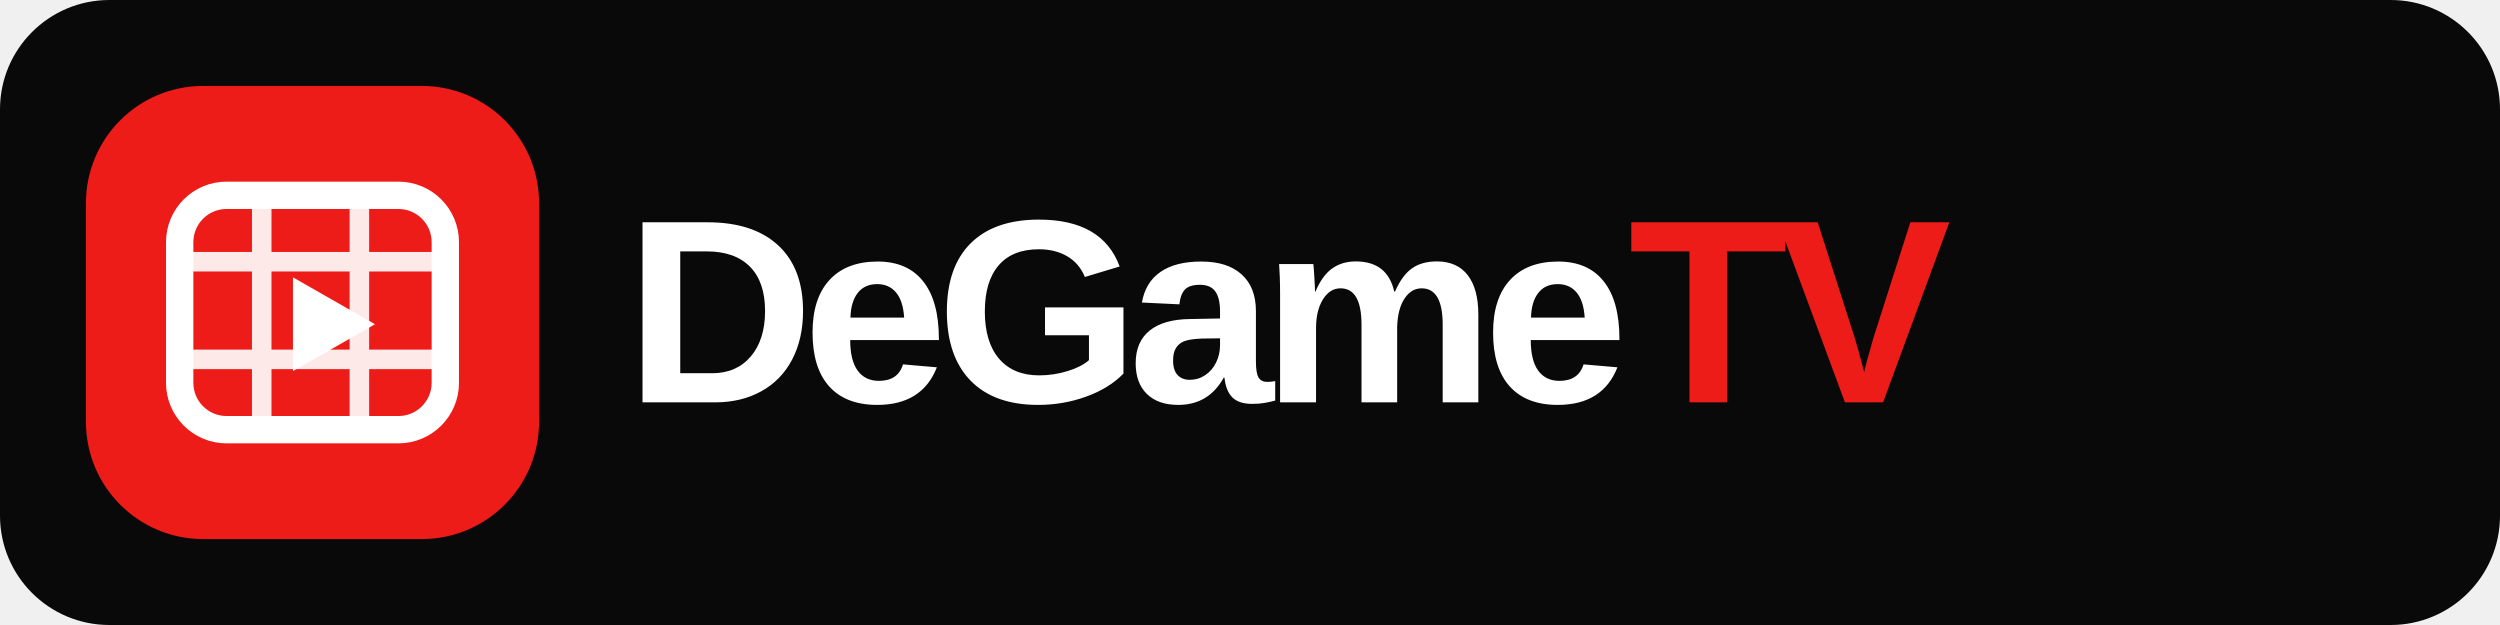
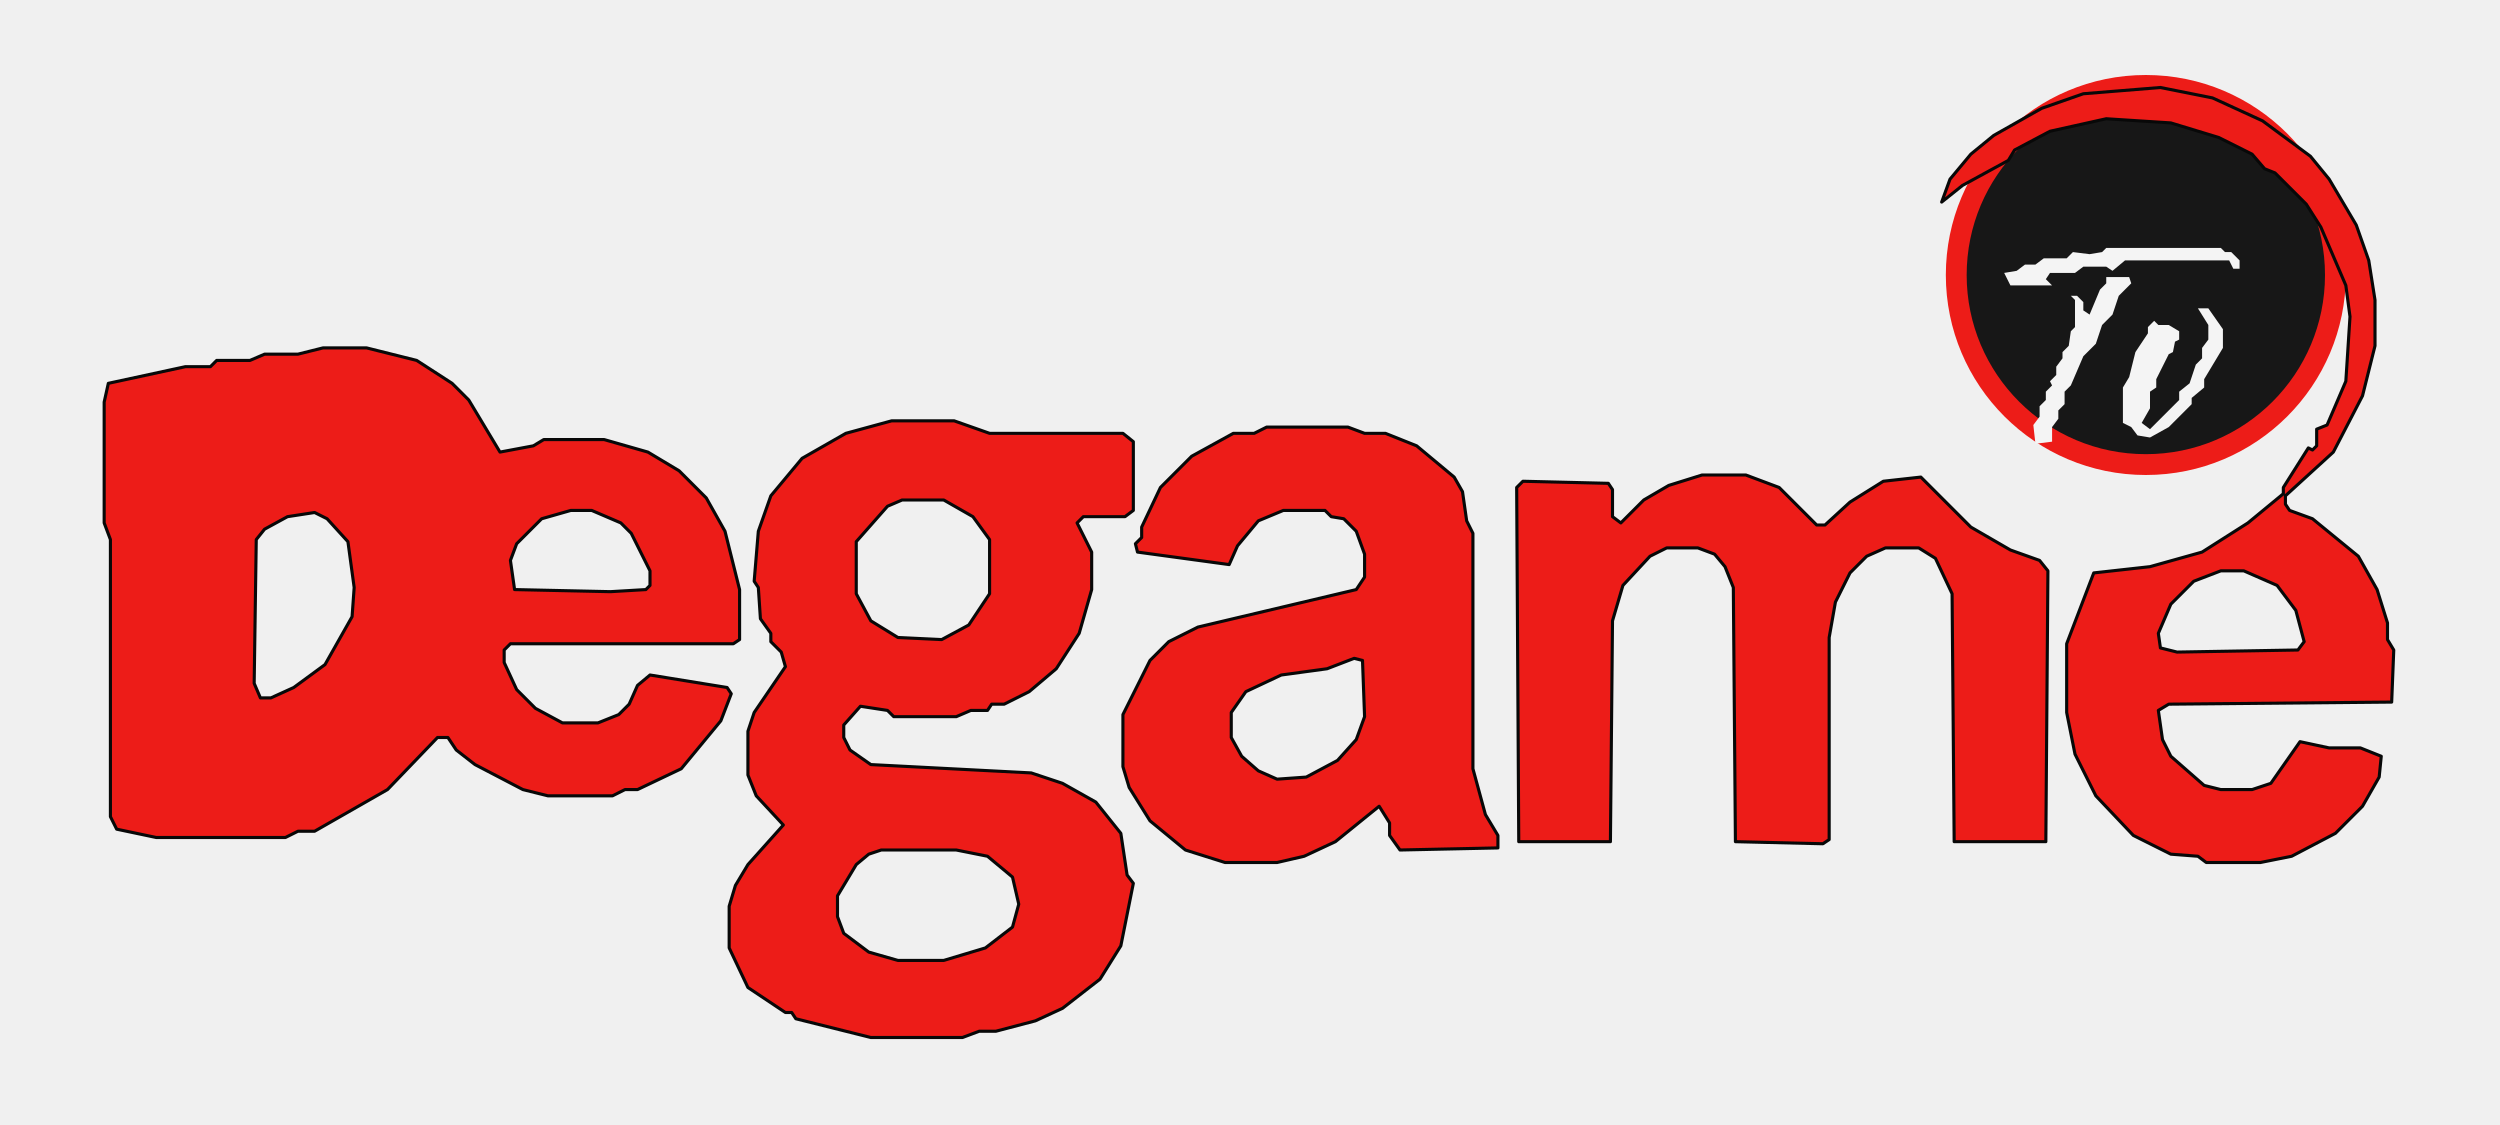
- <svg xmlns="http://www.w3.org/2000/svg" viewBox="0 0 640 160" role="img" aria-labelledby="title">
-   <rect width="640" height="160" rx="28" fill="#090909" />
-   <g transform="translate(22 22)">
-     <rect width="116" height="116" rx="30" fill="#ed1c18" />
-     <rect x="24" y="28" width="68" height="60" rx="12" fill="none" stroke="#fff" stroke-width="7" />
-     <path d="M24 45h68M24 70h68M45 28v60M70 28v60" stroke="#fff" stroke-width="5" opacity=".9" />
-     <path d="m53 49 21 12-21 12z" fill="#fff" />
-   </g>
-   <text x="160" y="103" fill="#fff" font-family="Arial,Helvetica,sans-serif" font-size="67" font-weight="800" letter-spacing="-3">DeGame<tspan fill="#ed1c18">TV</tspan>
-   </text>
+ <svg xmlns="http://www.w3.org/2000/svg" viewBox="0 0 1200 540" role="img" aria-labelledby="title">
+   <circle cx="1030" cy="132" r="91" fill="#171717" stroke="#ed1c18" stroke-width="10" />
+   <path d="M728,234 L729,404 L773,404 L774,298 L779,281 L792,267 L800,263 L815,263 L823,266 L828,272 L832,282 L833,404 L875,405 L878,403 L878,306 L881,289 L888,275 L896,267 L905,263 L921,263 L929,268 L937,285 L938,404 L982,404 L983,274 L979,269 L965,264 L946,253 L922,229 L904,231 L888,241 L876,252 L872,252 L854,234 L838,228 L817,228 L801,233 L789,240 L778,251 L774,248 L774,235 L772,232 L731,231Z M572,219 L557,234 L548,253 L548,258 L545,261 L546,265 L590,271 L594,262 L604,250 L616,245 L636,245 L639,248 L645,249 L651,255 L655,266 L655,277 L651,283 L575,301 L561,308 L552,317 L539,343 L539,368 L542,378 L552,394 L569,408 L588,414 L613,414 L626,411 L641,404 L662,387 L667,395 L667,401 L672,408 L719,407 L719,401 L713,391 L707,369 L707,256 L704,250 L702,236 L698,229 L680,214 L665,208 L655,208 L647,205 L608,205 L602,208 L592,208Z M654,317 L655,344 L651,355 L642,365 L627,373 L613,374 L604,370 L596,363 L591,354 L591,342 L598,332 L615,324 L637,321 L650,316Z M539,208 L475,208 L458,202 L428,202 L406,208 L385,220 L370,238 L364,255 L362,279 L364,282 L365,297 L370,304 L370,308 L375,313 L377,320 L362,342 L359,351 L359,372 L363,382 L376,396 L359,415 L353,425 L350,435 L350,455 L359,474 L377,486 L380,486 L382,489 L418,498 L462,498 L470,495 L478,495 L497,490 L510,484 L528,470 L538,454 L544,424 L541,420 L538,400 L526,385 L510,376 L495,371 L418,367 L408,360 L405,354 L405,348 L413,339 L426,341 L429,344 L459,344 L466,341 L474,341 L476,338 L482,338 L494,332 L507,321 L518,304 L524,283 L524,265 L517,251 L520,248 L540,248 L544,245 L544,212Z M402,430 L411,415 L417,410 L423,408 L459,408 L474,411 L486,421 L489,434 L486,445 L473,455 L453,461 L431,461 L417,457 L405,448 L402,440Z M433,240 L453,240 L467,248 L475,259 L475,285 L465,300 L452,307 L431,306 L418,298 L411,285 L411,260 L426,243Z M52,184 L50,193 L50,251 L53,259 L53,392 L56,398 L75,402 L137,402 L143,399 L151,399 L186,379 L210,354 L215,354 L219,360 L228,367 L251,379 L263,382 L294,382 L300,379 L306,379 L327,369 L346,346 L351,333 L349,330 L312,324 L306,329 L302,338 L297,343 L287,347 L270,347 L257,340 L248,331 L242,318 L242,312 L245,309 L352,309 L355,307 L355,283 L348,255 L339,239 L326,226 L311,217 L290,211 L261,211 L256,214 L240,217 L225,192 L217,184 L200,173 L176,167 L155,167 L143,170 L127,170 L120,173 L104,173 L101,176 L89,176 L52,184Z M151,246 L157,249 L167,260 L170,282 L169,296 L156,319 L141,330 L130,335 L125,335 L122,328 L123,259 L127,254 L138,248Z M245,269 L248,261 L260,249 L274,245 L284,245 L298,251 L303,256 L312,274 L312,281 L310,283 L293,284 L247,283Z M1000,45 L980,52 L957,65 L946,74 L936,86 L932,97 L942,89 L964,77 L967,72 L984,63 L1011,57 L1042,59 L1065,66 L1081,74 L1087,81 L1092,83 L1107,98 L1114,109 L1126,137 L1128,152 L1126,183 L1117,204 L1112,206 L1112,214 L1110,216 L1108,215 L1096,234 L1096,237 L1079,251 L1057,265 L1032,272 L1005,275 L992,309 L992,342 L996,362 L1006,382 L1024,401 L1042,410 L1055,411 L1059,414 L1085,414 L1100,411 L1121,400 L1134,387 L1142,373 L1143,363 L1133,359 L1118,359 L1104,356 L1090,376 L1081,379 L1066,379 L1058,377 L1042,363 L1038,355 L1036,341 L1041,338 L1148,337 L1149,312 L1146,307 L1146,299 L1141,283 L1132,267 L1110,249 L1099,245 L1097,242 L1097,238 L1120,217 L1134,190 L1140,166 L1140,144 L1137,125 L1131,108 L1118,86 L1109,75 L1086,58 L1062,47 L1037,42Z M1036,304 L1042,290 L1053,279 L1066,274 L1077,274 L1093,281 L1102,293 L1106,308 L1103,312 L1045,313 L1037,311Z" fill="#ed1c18" fill-rule="evenodd" stroke="#080808" stroke-width="1.5" stroke-linejoin="round" />
+   <path d="M1060,148 L1055,148 L1060,156 L1060,163 L1057,167 L1057,172 L1054,175 L1051,184 L1046,188 L1046,192 L1032,206 L1028,203 L1032,196 L1032,188 L1035,186 L1035,182 L1041,170 L1043,169 L1044,164 L1046,163 L1046,159 L1041,156 L1036,156 L1034,154 L1031,157 L1031,160 L1025,169 L1022,181 L1019,186 L1019,203 L1023,205 L1026,209 L1032,210 L1041,205 L1052,194 L1052,191 L1058,186 L1058,182 L1067,167 L1067,158Z M1022,133 L1011,133 L1011,136 L1008,139 L1003,151 L1000,149 L1000,145 L997,142 L994,142 L996,144 L996,157 L994,159 L993,166 L990,169 L990,172 L987,176 L987,180 L984,183 L985,185 L982,188 L982,192 L979,195 L979,200 L976,204 L977,213 L985,212 L985,205 L988,201 L988,197 L991,194 L991,188 L994,185 L1000,171 L1006,165 L1009,156 L1014,151 L1017,142 L1023,136Z M962,131 L965,137 L985,137 L982,134 L984,131 L996,131 L1000,128 L1011,128 L1014,130 L1020,125 L1070,125 L1072,129 L1075,129 L1075,125 L1071,121 L1068,121 L1066,119 L1011,119 L1009,121 L1003,122 L995,121 L992,124 L981,124 L977,127 L972,127 L968,130Z" fill="#f4f4f4" fill-rule="evenodd" />
</svg>
